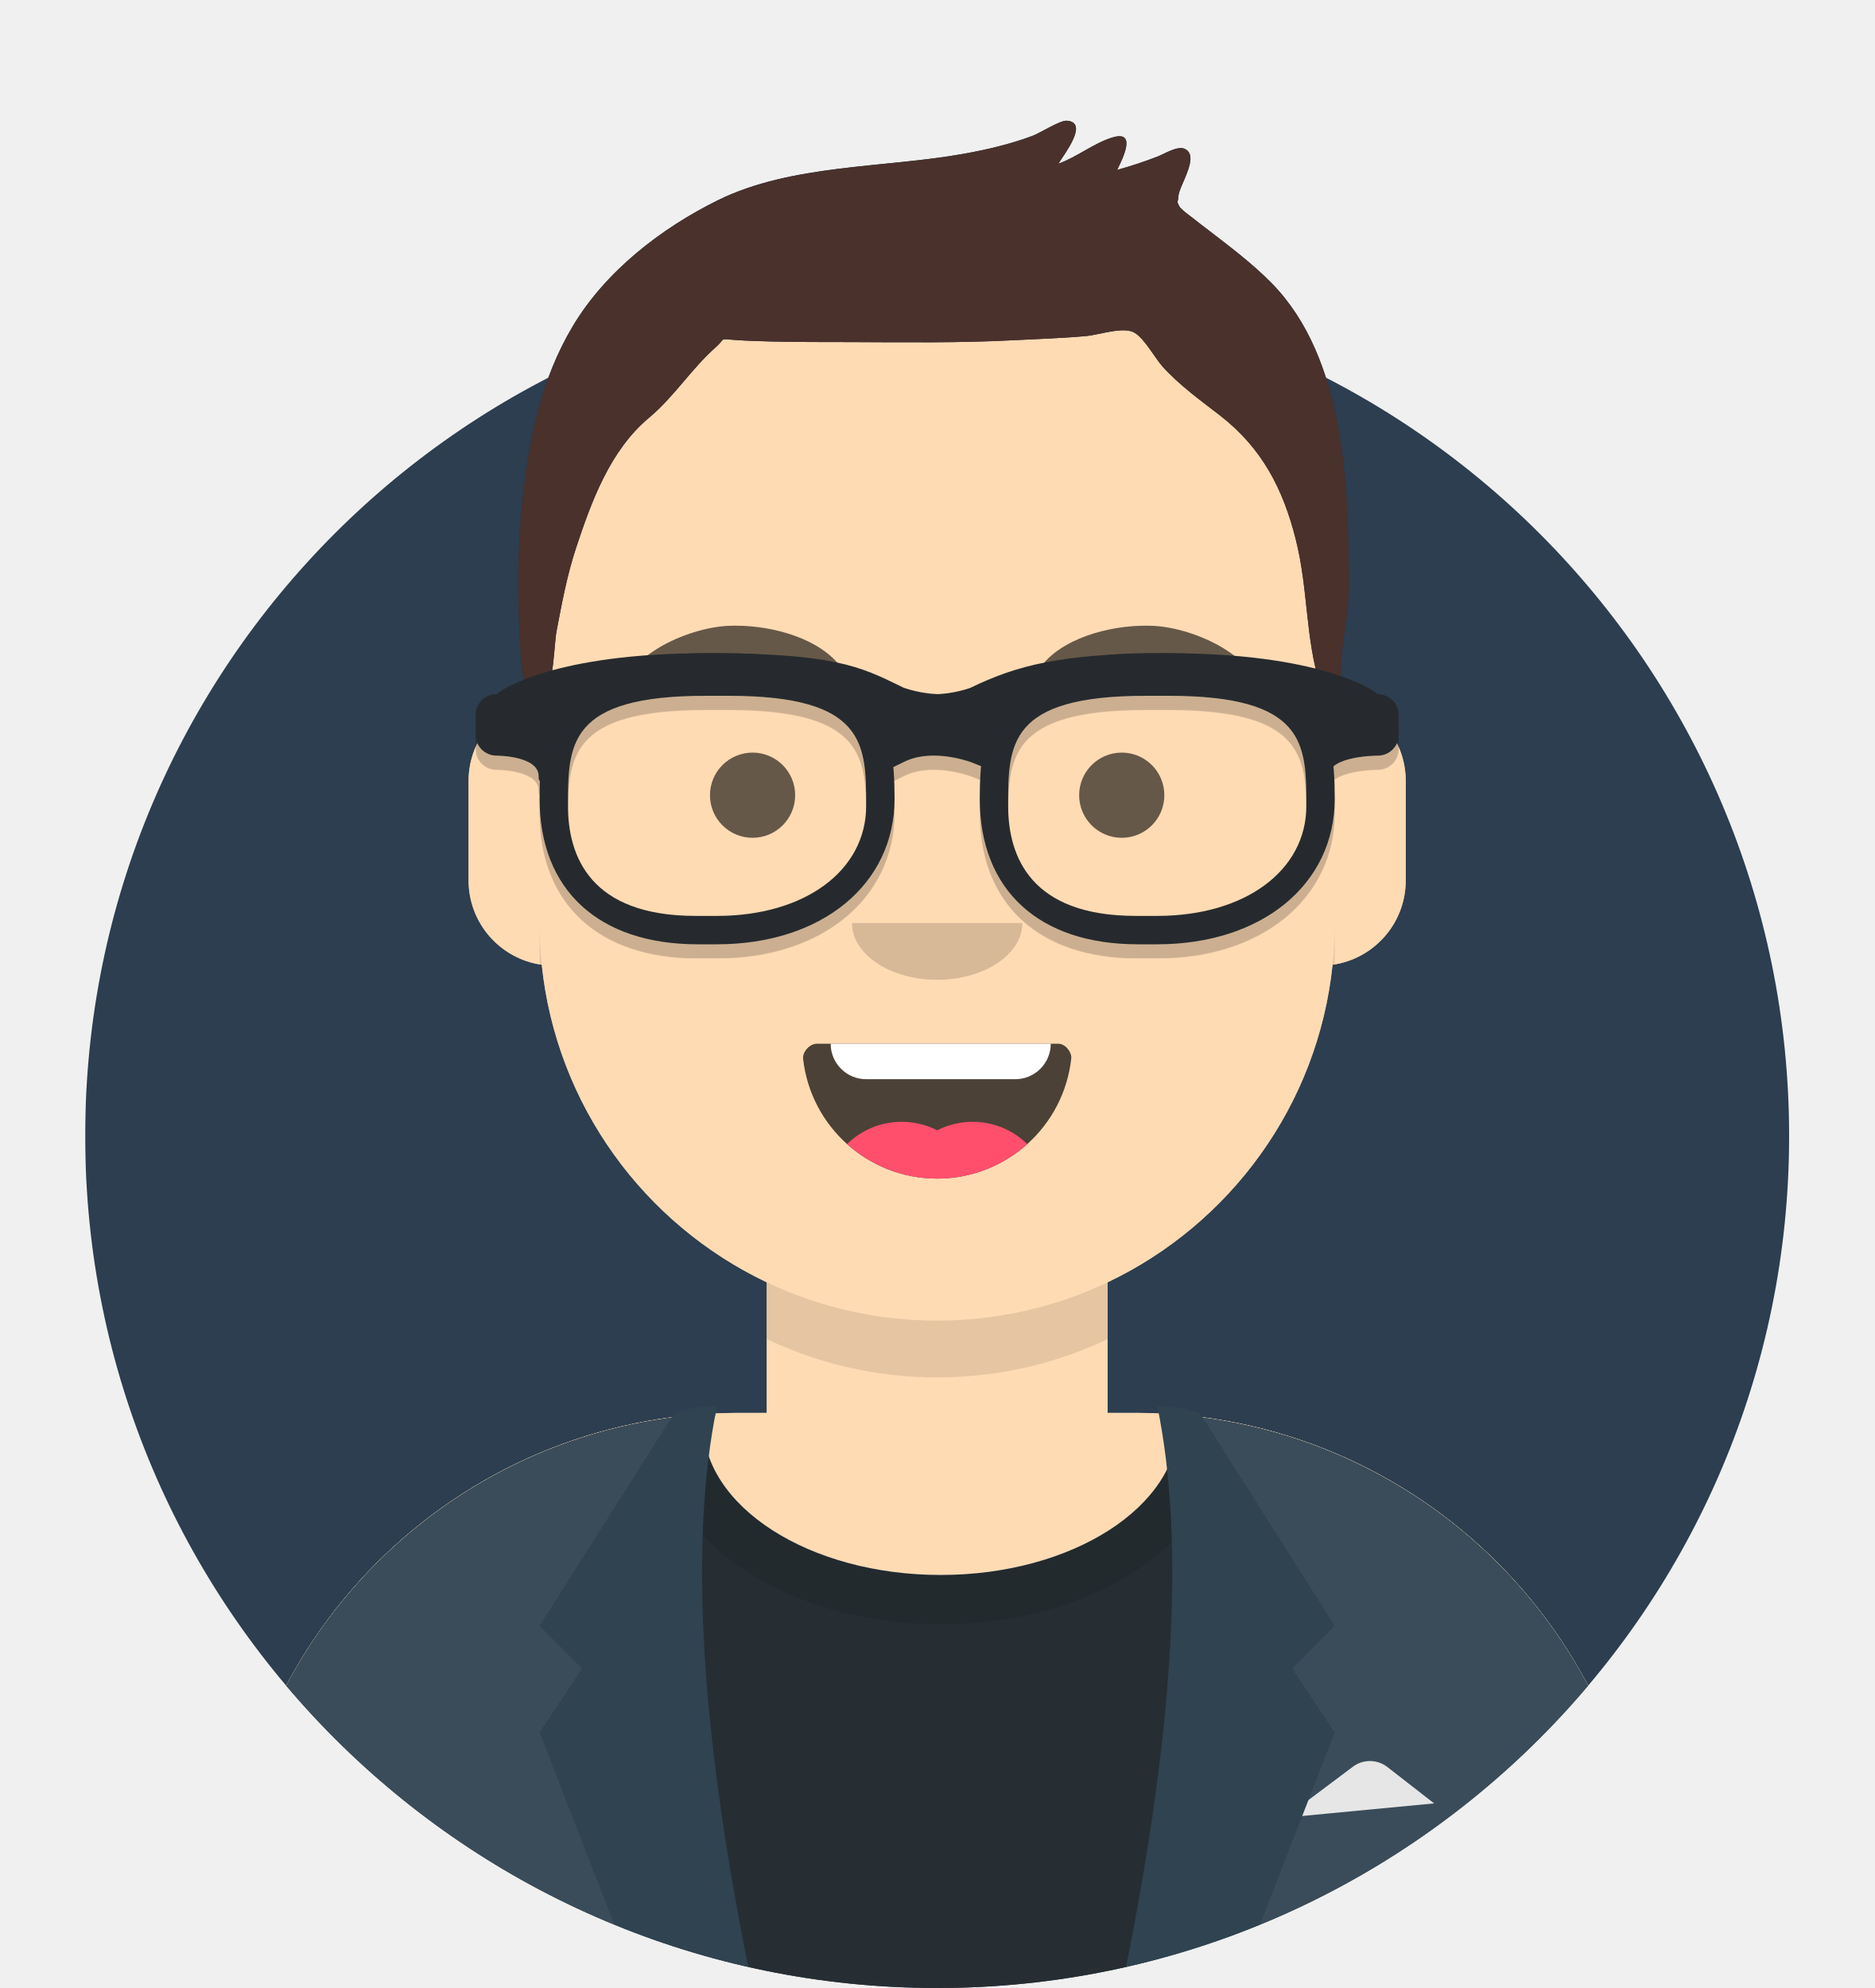
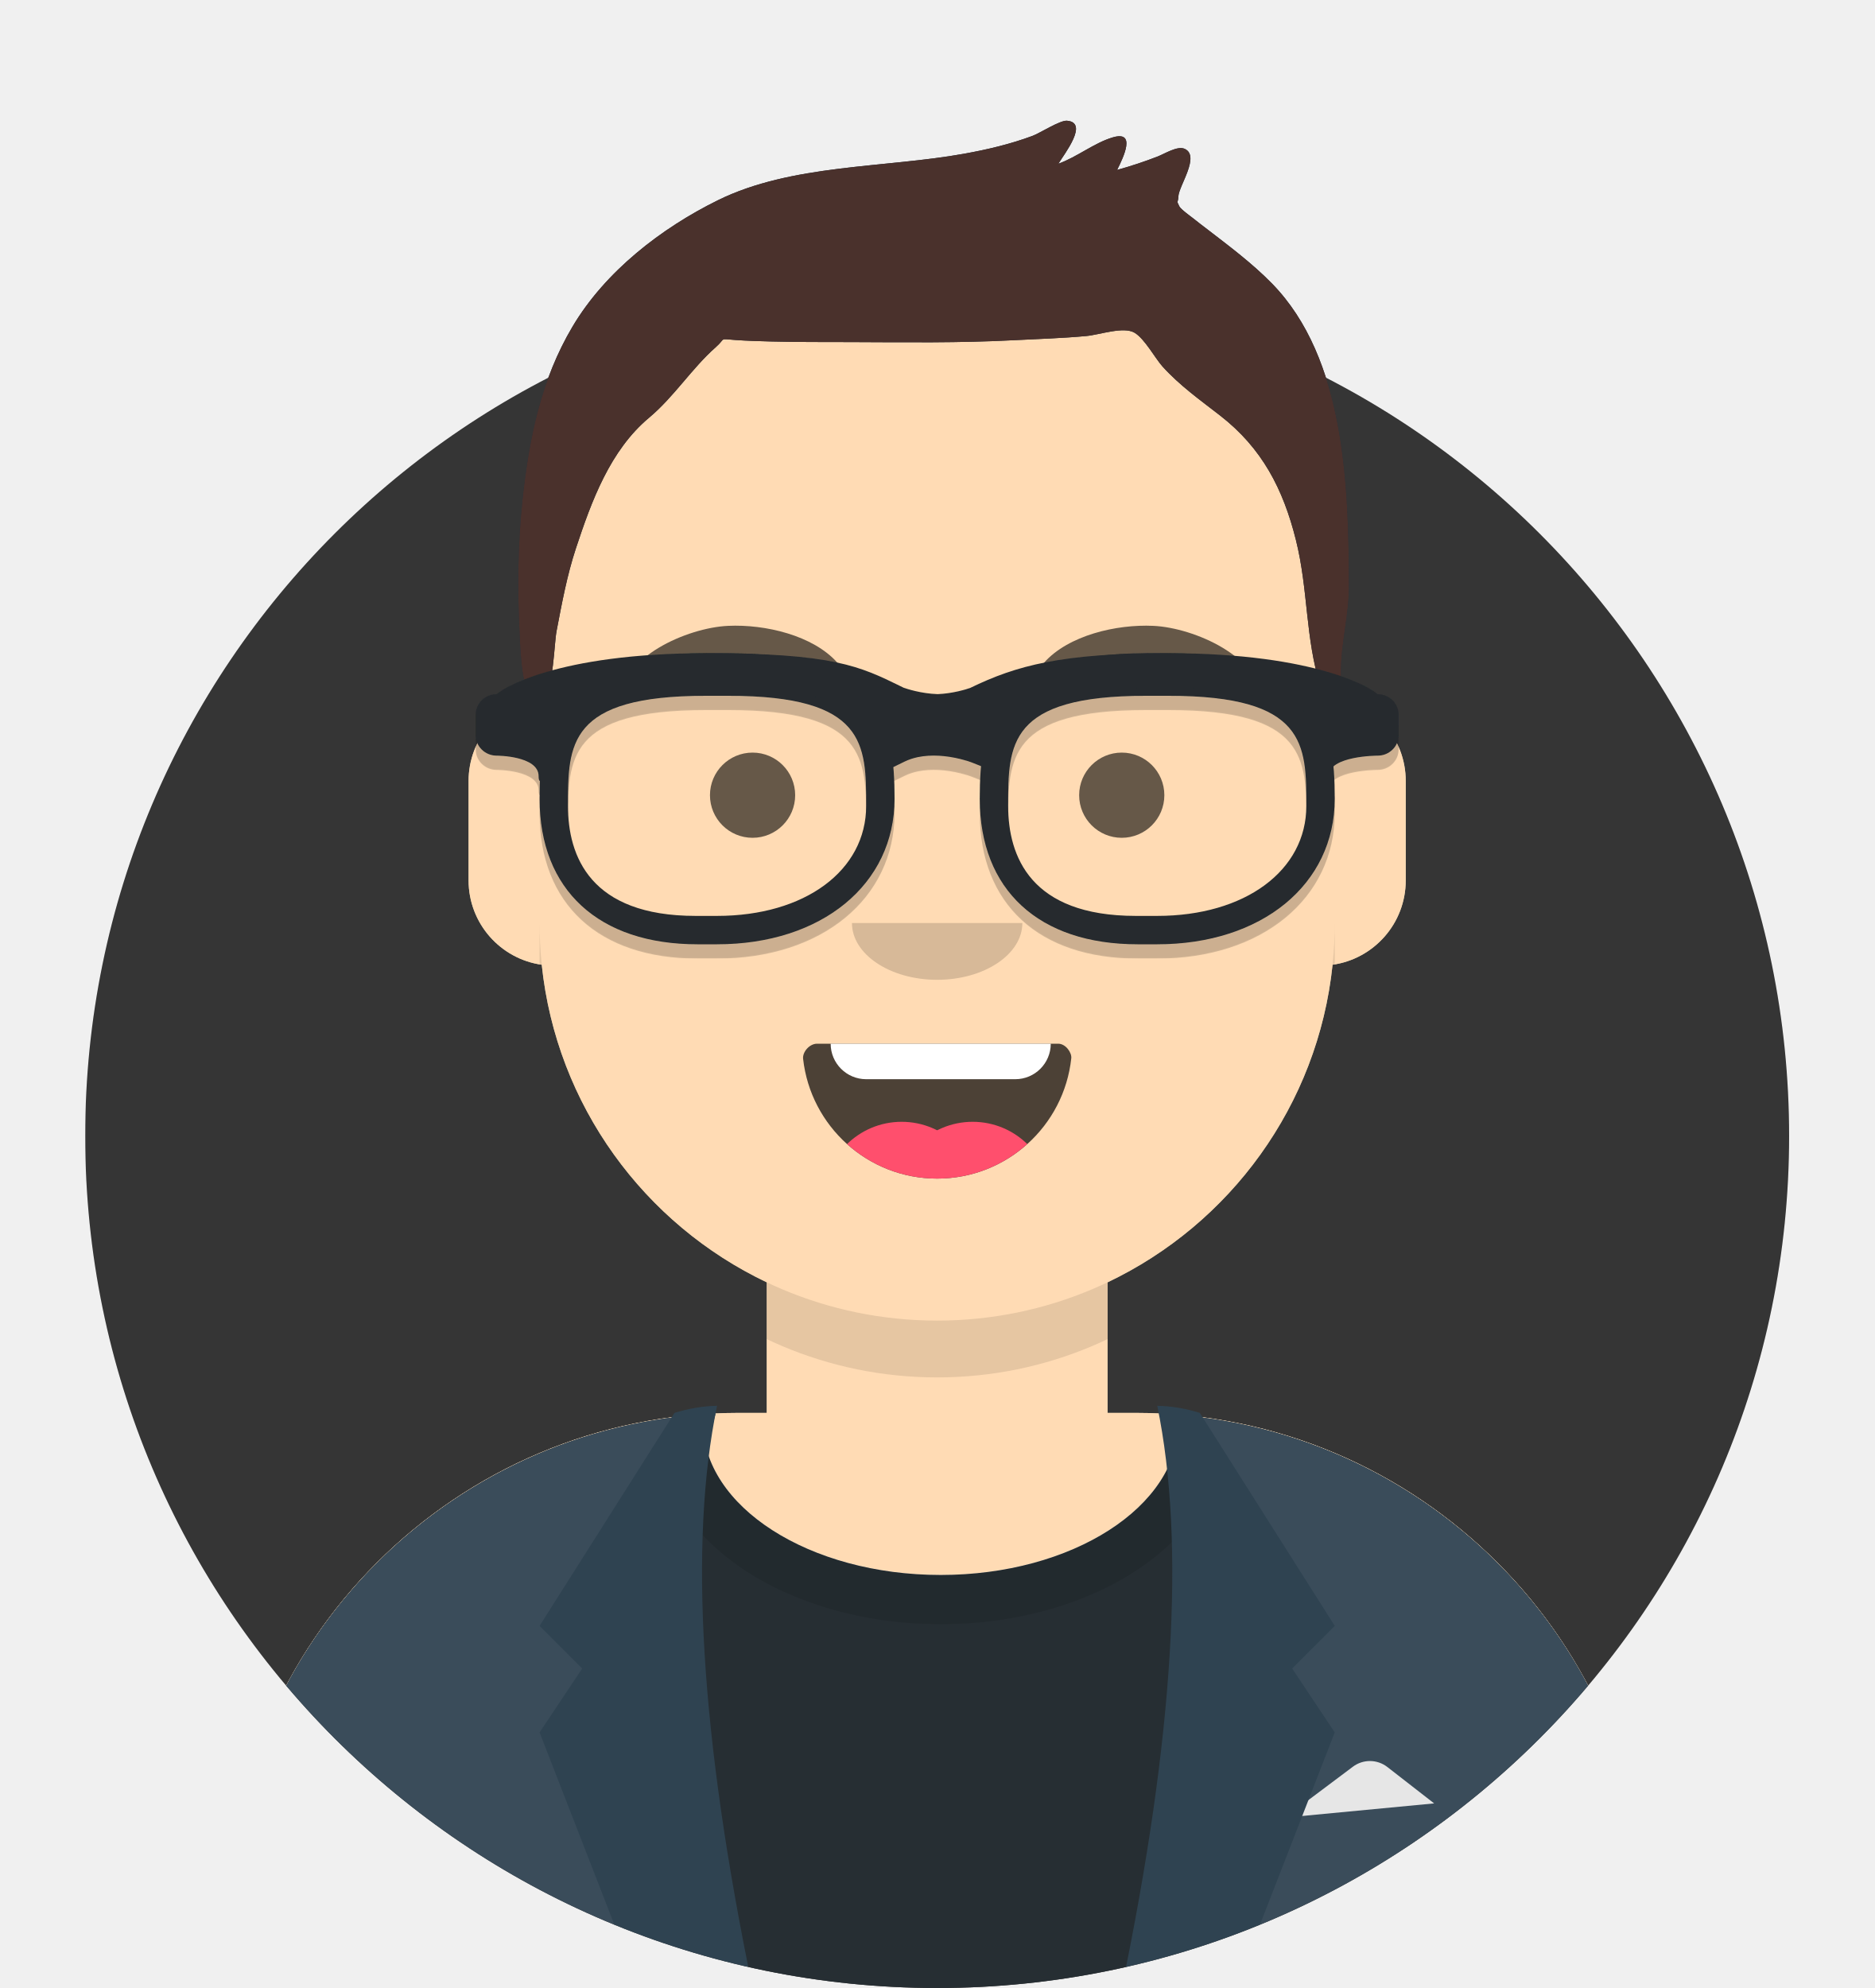
<svg xmlns="http://www.w3.org/2000/svg" xmlns:xlink="http://www.w3.org/1999/xlink" width="264px" height="280px" viewBox="0 0 264 280" version="1.1" id="svg140">
  <defs id="defs7">
    <circle id="react-path-1" cx="120" cy="120" r="120" />
    <path d="M12,160 C12,226.274 65.726,280 132,280 C198.274,280 252,226.274 252,160 L264,160 L264,-1.42108547e-14 L-3.19744231e-14,-1.42108547e-14 L-3.19744231e-14,160 L12,160 Z" id="react-path-2" />
    <path d="M124,144.611 L124,163 L128,163 L128,163 C167.765,163 200,195.235 200,235 L200,244 L0,244 L0,235 C-4.86974701e-15,195.235 32.235,163 72,163 L72,163 L76,163 L76,144.611 C58.763,136.422 46.372,119.687 44.305,99.881 C38.48,99.058 34,94.052 34,88 L34,74 C34,68.054 38.325,63.118 44,62.166 L44,56 L44,56 C44,25.072 69.072,5.68137151e-15 100,0 L100,0 L100,0 C130.928,-5.68137151e-15 156,25.072 156,56 L156,62.166 C161.675,63.118 166,68.054 166,74 L166,88 C166,94.052 161.52,99.058 155.695,99.881 C153.628,119.687 141.237,136.422 124,144.611 Z" id="react-path-3" />
  </defs>
  <g id="g138" stroke="none" stroke-width="1" fill="none" fill-rule="evenodd">
    <g transform="translate(-825, -1100)" id="Avataaar/Circle">
      <g transform="translate(825, 1100)" id="g135">
        <g id="Circle" stroke-width="1" fill-rule="evenodd" transform="translate(12, 40)">
          <mask id="react-mask-4" fill="white">
            <use xlink:href="#react-path-1" id="use9" />
          </mask>
          <use id="Circle-Background" fill="#E6E6E6" xlink:href="#react-path-1" />
          <g id="Color/Palette/Blue-01" mask="url(#react-mask-4)" fill="#65C9FF" style="fill:#2c3e50;fill-opacity:1">
-             <rect id="🖍Color" x="0" y="0" width="240" height="240" style="fill:#2c3e50;fill-opacity:1" />
+             <rect id="🖍Color" x="0" y="0" width="240" height="240" style="fill:#353535;fill-opacity:1" />
          </g>
        </g>
        <mask id="react-mask-5" fill="white">
          <use xlink:href="#react-path-2" id="use16" />
        </mask>
        <g id="Mask" />
        <g id="Avataaar" stroke-width="1" fill-rule="evenodd" mask="url(#react-mask-5)">
          <g id="Body" transform="translate(32, 36)">
            <mask id="react-mask-6" fill="white">
              <use xlink:href="#react-path-3" id="use20" />
            </mask>
            <use fill="#D0C6AC" xlink:href="#react-path-3" id="use23" />
            <g id="Skin/👶🏽-03-Brown" mask="url(#react-mask-6)" fill="#FFDBB4">
              <g transform="translate(0, 0)" id="Color">
                <rect x="0" y="0" width="264" height="280" id="rect25" />
              </g>
            </g>
            <path d="M156,79 L156,102 C156,132.928 130.928,158 100,158 C69.072,158 44,132.928 44,102 L44,79 L44,94 C44,124.928 69.072,150 100,150 C130.928,150 156,124.928 156,94 L156,79 Z" id="Neck-Shadow" fill-opacity="0.1" fill="#000000" mask="url(#react-mask-6)" />
          </g>
          <g id="Clothing/Blazer-+-Shirt" transform="translate(0, 170)">
            <defs id="defs32">
              <path d="M133.96,0.295 C170.936,3.325 200,34.294 200,72.052 L200,81 L0,81 L0,72.052 C1.22536245e-14,33.953 29.592,2.765 67.045,0.22 C67.015,0.593 67,0.969 67,1.348 C67,13.211 81.998,22.828 100.5,22.828 C119.002,22.828 134,13.211 134,1.348 C134,0.995 133.987,0.644 133.96,0.295 Z" id="react-path-43" />
            </defs>
            <g id="Shirt" transform="translate(32, 29)">
              <mask id="react-mask-44" fill="white">
                <use xlink:href="#react-path-43" id="use34" />
              </mask>
              <use id="Clothes" fill="#E6E6E6" xlink:href="#react-path-43" />
              <g id="Color/Palette/Black" mask="url(#react-mask-44)" fill="#262E33">
                <g transform="translate(-32, -29)" id="g40">
                  <rect x="0" y="0" width="264" height="110" id="rect38" />
                </g>
              </g>
              <g id="Shadowy" opacity="0.6" mask="url(#react-mask-44)" fill-opacity="0.16" fill="#000000">
                <g transform="translate(60, -25)" id="Hola-👋🏼">
                  <ellipse cx="40.5" cy="27.848" rx="39.635" ry="26.914" id="ellipse43" />
                </g>
              </g>
            </g>
            <g id="Blazer" transform="translate(32, 28)">
              <path d="M68.785,1.122 C30.512,2.804 -1.89486556e-14,34.365 -1.42108547e-14,73.052 L0,73.052 L0,82 L69.362,82 C65.961,69.92 64,55.709 64,40.5 C64,26.173 65.74,12.731 68.785,1.122 Z M131.638,82 L200,82 L200,73.052 C200,34.707 170.025,3.363 132.229,1.174 C135.265,12.771 137,26.194 137,40.5 C137,55.709 135.039,69.92 131.638,82 Z" id="Saco" fill="#3A4C5A" />
              <path d="M149,58 L158.556,50.833 L158.556,50.833 C159.999,49.751 161.988,49.768 163.412,50.876 L170,56 L149,58 Z" id="Pocket-hanky" fill="#E6E6E6" />
              <path d="M69,1.13686838e-13 C65,19.333 66.667,46.667 74,82 L58,82 L44,46 L50,37 L44,31 L63,1 C65.028,0.369 67.028,0.036 69,1.13686838e-13 Z" id="Wing" fill="#2F4351" />
              <path d="M151,1.13686838e-13 C147,19.333 148.667,46.667 156,82 L140,82 L126,46 L132,37 L126,31 L145,1 C147.028,0.369 149.028,0.036 151,1.13686838e-13 Z" id="path51" fill="#2F4351" transform="translate(141, 41) scale(-1, 1) translate(-141, -41) " />
            </g>
          </g>
          <g id="Face" transform="translate(76, 82)" fill="#000000">
            <g id="Mouth/Smile" transform="translate(2, 52)">
              <defs id="defs56">
                <path d="M35.118,15.128 C36.176,24.62 44.226,32 54,32 C63.804,32 71.874,24.574 72.892,15.04 C72.974,14.273 72.117,13 71.043,13 C56.149,13 44.738,13 37.087,13 C36.007,13 35.012,14.178 35.118,15.128 Z" id="react-path-59" />
              </defs>
              <mask id="react-mask-60" fill="white">
                <use xlink:href="#react-path-59" id="use58" />
              </mask>
              <use id="Mouth" fill-opacity="0.7" fill="#000000" fill-rule="evenodd" xlink:href="#react-path-59" />
              <rect id="Teeth" fill="#FFFFFF" fill-rule="evenodd" mask="url(#react-mask-60)" x="39" y="2" width="31" height="16" rx="5" />
              <g id="Tongue" stroke-width="1" fill-rule="evenodd" mask="url(#react-mask-60)" fill="#FF4F6D">
                <g transform="translate(38, 24)" id="g67">
                  <circle cx="11" cy="11" r="11" id="circle63" />
                  <circle cx="21" cy="11" r="11" id="circle65" />
                </g>
              </g>
            </g>
            <g id="Nose/Default" transform="translate(28, 40)" fill-opacity="0.16">
              <path d="M16,8 C16,12.418 21.373,16 28,16 L28,16 C34.627,16 40,12.418 40,8" id="Nose" />
            </g>
            <g id="Eyes/Default-😀" transform="translate(0, 8)" fill-opacity="0.6">
              <circle id="Eye" cx="30" cy="22" r="6" />
              <circle id="circle74" cx="82" cy="22" r="6" />
            </g>
            <g id="Eyebrow/Natural/Default-Natural" fill-opacity="0.6">
              <path d="M26.039,6.21 C20.278,6.983 11.293,12.005 12.044,17.818 C12.069,18.008 12.357,18.067 12.481,17.908 C14.967,14.72 34.193,10.037 41.194,11.015 C41.835,11.104 42.258,10.443 41.821,10.03 C38.077,6.495 31.2,5.512 26.039,6.21" id="Eyebrow" transform="translate(27, 12) rotate(5) translate(-27, -12) " />
              <path d="M85.039,6.21 C79.278,6.983 70.293,12.005 71.044,17.818 C71.069,18.008 71.357,18.067 71.481,17.908 C73.967,14.72 93.193,10.037 100.194,11.015 C100.835,11.104 101.258,10.443 100.821,10.03 C97.077,6.495 90.2,5.512 85.039,6.21" id="path78" transform="translate(86, 12) scale(-1, 1) rotate(5) translate(-86, -12) " />
            </g>
          </g>
          <g id="Top" stroke-width="1" fill-rule="evenodd">
            <defs id="defs95">
              <rect id="react-path-97" x="0" y="0" width="264" height="280" />
              <path d="M180.15,39.92 C177.39,37.1 174.186,34.707 171.069,32.307 C170.382,31.777 169.683,31.261 169.011,30.712 C168.858,30.587 167.292,29.466 167.105,29.053 C166.654,28.06 166.915,28.833 166.977,27.649 C167.056,26.151 170.111,21.919 167.831,20.949 C166.828,20.522 165.04,21.658 164.078,22.033 C162.196,22.767 160.292,23.393 158.347,23.933 C159.279,22.076 161.055,18.359 157.716,19.354 C155.114,20.129 152.69,22.122 150.076,23.059 C150.941,21.642 154.4,17.248 151.274,17.002 C150.302,16.926 147.471,18.75 146.424,19.14 C143.287,20.305 140.083,21.059 136.79,21.653 C125.592,23.671 112.497,23.095 102.137,28.193 C94.149,32.124 86.263,38.222 81.648,45.988 C77.201,53.473 75.538,61.664 74.607,70.241 C73.924,76.536 73.868,83.043 74.188,89.36 C74.292,91.43 74.525,100.971 77.532,98.081 C79.03,96.642 79.019,90.828 79.396,88.86 C80.147,84.945 80.87,81.013 82.122,77.223 C84.328,70.544 86.931,63.43 92.427,58.83 C95.954,55.878 98.431,51.889 101.806,48.911 C103.322,47.574 102.165,47.713 104.603,47.889 C106.241,48.006 107.885,48.051 109.526,48.094 C113.322,48.193 117.124,48.168 120.921,48.181 C128.568,48.209 136.179,48.317 143.819,47.916 C147.214,47.739 150.618,47.642 154.004,47.328 C155.895,47.153 159.251,45.941 160.808,46.867 C162.233,47.714 163.713,50.482 164.736,51.615 C167.154,54.294 170.036,56.339 172.862,58.535 C178.757,63.115 181.732,68.867 183.523,76.023 C185.306,83.153 184.806,89.768 187.013,96.785 C187.402,98.018 188.429,100.145 189.695,98.239 C189.93,97.885 189.87,95.939 189.87,94.819 C189.87,90.3 191.014,86.908 191,82.359 C190.944,68.527 190.496,50.491 180.15,39.92 Z" id="react-path-96" />
              <filter x="-0.8%" y="-2.0%" width="101.5%" height="108.0%" filterUnits="objectBoundingBox" id="react-filter-93">
                <feOffset dx="0" dy="2" in="SourceAlpha" result="shadowOffsetOuter1" id="feOffset84" />
                <feColorMatrix values="0 0 0 0 0   0 0 0 0 0   0 0 0 0 0  0 0 0 0.16 0" type="matrix" in="shadowOffsetOuter1" result="shadowMatrixOuter1" id="feColorMatrix86" />
                <feMerge id="feMerge92">
                  <feMergeNode in="shadowMatrixOuter1" id="feMergeNode88" />
                  <feMergeNode in="SourceGraphic" id="feMergeNode90" />
                </feMerge>
              </filter>
            </defs>
            <mask id="react-mask-95" fill="white">
              <use xlink:href="#react-path-97" id="use97" />
            </mask>
            <g id="g100" />
            <g id="Top/Short-Hair/Short-Flat" mask="url(#react-mask-95)">
              <g transform="translate(-1, 0)" id="g130">
                <mask id="react-mask-94" fill="white">
                  <use xlink:href="#react-path-96" id="use102" />
                </mask>
                <use id="Short-Hair" stroke="none" fill="#1F3140" fill-rule="evenodd" xlink:href="#react-path-96" />
                <g id="g110" mask="url(#react-mask-94)" fill="#4A312C">
                  <g transform="translate(0, 0) " id="g108">
                    <rect x="0" y="0" width="264" height="280" id="rect106" />
                  </g>
                </g>
                <g id="Top/_Resources/Prescription-02" fill="none" transform="translate(62, 85)" stroke-width="1">
                  <defs id="defs123">
                    <filter x="0" y="0" width="1" height="1.049" filterUnits="objectBoundingBox" id="react-filter-98">
                      <feOffset dx="0" dy="2" in="SourceAlpha" result="shadowOffsetOuter1" id="feOffset112" />
                      <feColorMatrix values="0 0 0 0 0   0 0 0 0 0   0 0 0 0 0  0 0 0 0.2 0" type="matrix" in="shadowOffsetOuter1" result="shadowMatrixOuter1" id="feColorMatrix114" />
                      <feMerge id="feMerge120">
                        <feMergeNode in="shadowMatrixOuter1" id="feMergeNode116" />
                        <feMergeNode in="SourceGraphic" id="feMergeNode118" />
                      </feMerge>
                    </filter>
                  </defs>
                  <g id="Wayfarers" filter="url(#react-filter-98)" transform="translate(6, 7)" fill="#252C2F">
                    <path d="M34,41 L31.242,41 C17.315,41 9,33.336 9,20.5 C9,10.127 10.817,0 32.53,0 L35.47,0 C57.183,0 59,10.127 59,20.5 C59,32.569 48.721,41 34,41 Z M32.385,6 C13,6 13,12.841 13,21.502 C13,28.572 16.116,37 30.971,37 L34,37 C46.365,37 55,30.627 55,21.502 C55,12.841 55,6 35.615,6 L32.385,6 Z" id="Left" fill-rule="nonzero" />
                    <path d="M96,41 L93.242,41 C79.315,41 71,33.336 71,20.5 C71,10.127 72.817,0 94.53,0 L97.47,0 C119.183,0 121,10.127 121,20.5 C121,32.569 110.721,41 96,41 Z M94.385,6 C75,6 75,12.841 75,21.502 C75,28.572 78.119,37 92.971,37 L96,37 C108.365,37 117,30.627 117,21.502 C117,12.841 117,6 97.615,6 L94.385,6 Z" id="Right" fill-rule="nonzero" />
                    <path d="M2.955,5.772 C3.646,5.096 11.21,0 32.5,0 C50.351,0 54.13,1.853 59.85,4.652 L60.269,4.859 C60.667,4.999 62.7,5.69 65.079,5.766 C67.246,5.673 69.1,5.085 69.642,4.897 C76.17,1.722 82.561,0 97.5,0 C118.79,0 126.354,5.096 127.045,5.772 C128.679,5.772 130,7.062 130,8.657 L130,11.543 C130,13.139 128.679,14.429 127.045,14.429 C127.045,14.429 120.144,14.429 120.144,17.315 C120.144,20.2 118.182,13.139 118.182,11.543 L118.182,8.732 C114.579,7.353 108.128,4.786 97.5,4.786 C85.658,4.786 79.761,6.886 74.702,8.971 L74.759,9.108 L74.756,11.094 L72.539,16.444 L69.8,15.361 C69.556,15.264 69.028,15.09 68.296,14.91 C66.256,14.407 64.159,14.254 62.304,14.634 C61.624,14.774 60.992,14.984 60.413,15.267 L57.77,16.558 L55.127,11.396 L55.244,9.102 L55.325,8.907 C50.962,6.874 46.939,4.786 32.5,4.786 C21.872,4.786 15.422,7.352 11.818,8.731 L11.818,11.543 C11.818,13.139 8.864,20.2 8.864,17.315 C8.864,14.429 2.955,14.429 2.955,14.429 C1.324,14.429 0,13.139 0,11.543 L0,8.657 C0,7.062 1.324,5.772 2.955,5.772 Z" id="Stuff" fill-rule="nonzero" />
                  </g>
                </g>
              </g>
            </g>
          </g>
        </g>
      </g>
    </g>
  </g>
</svg>
